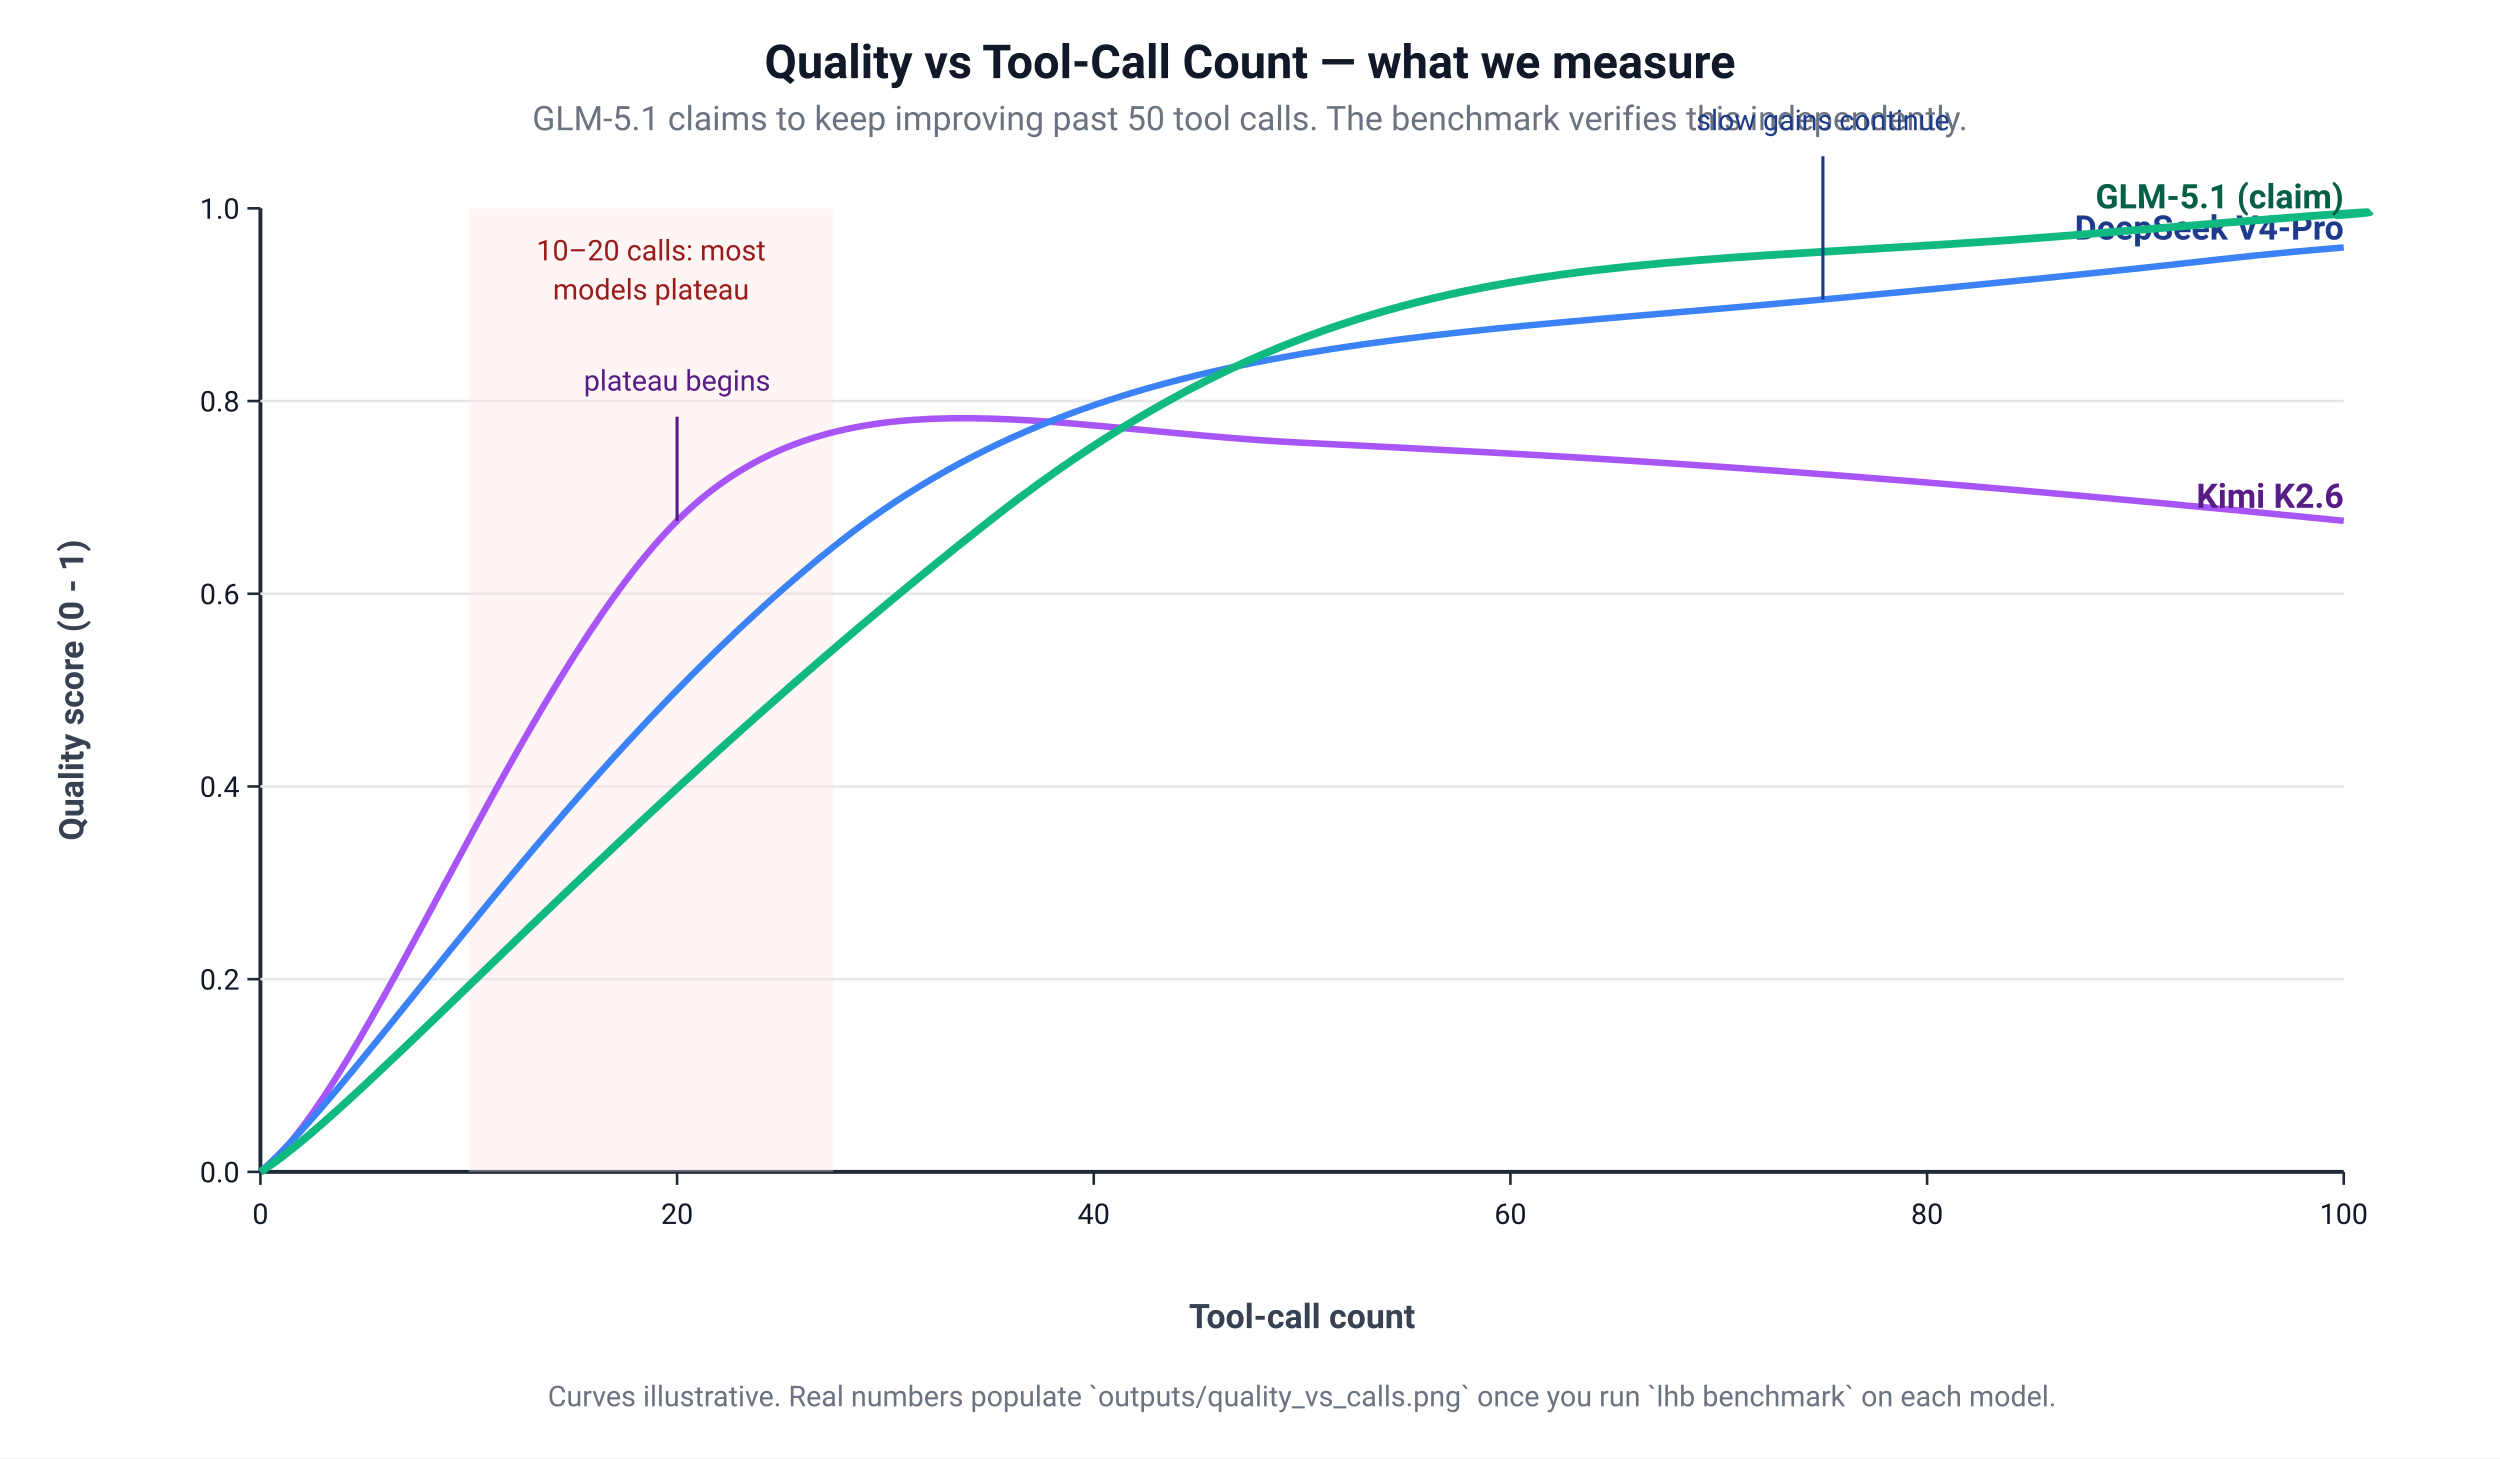
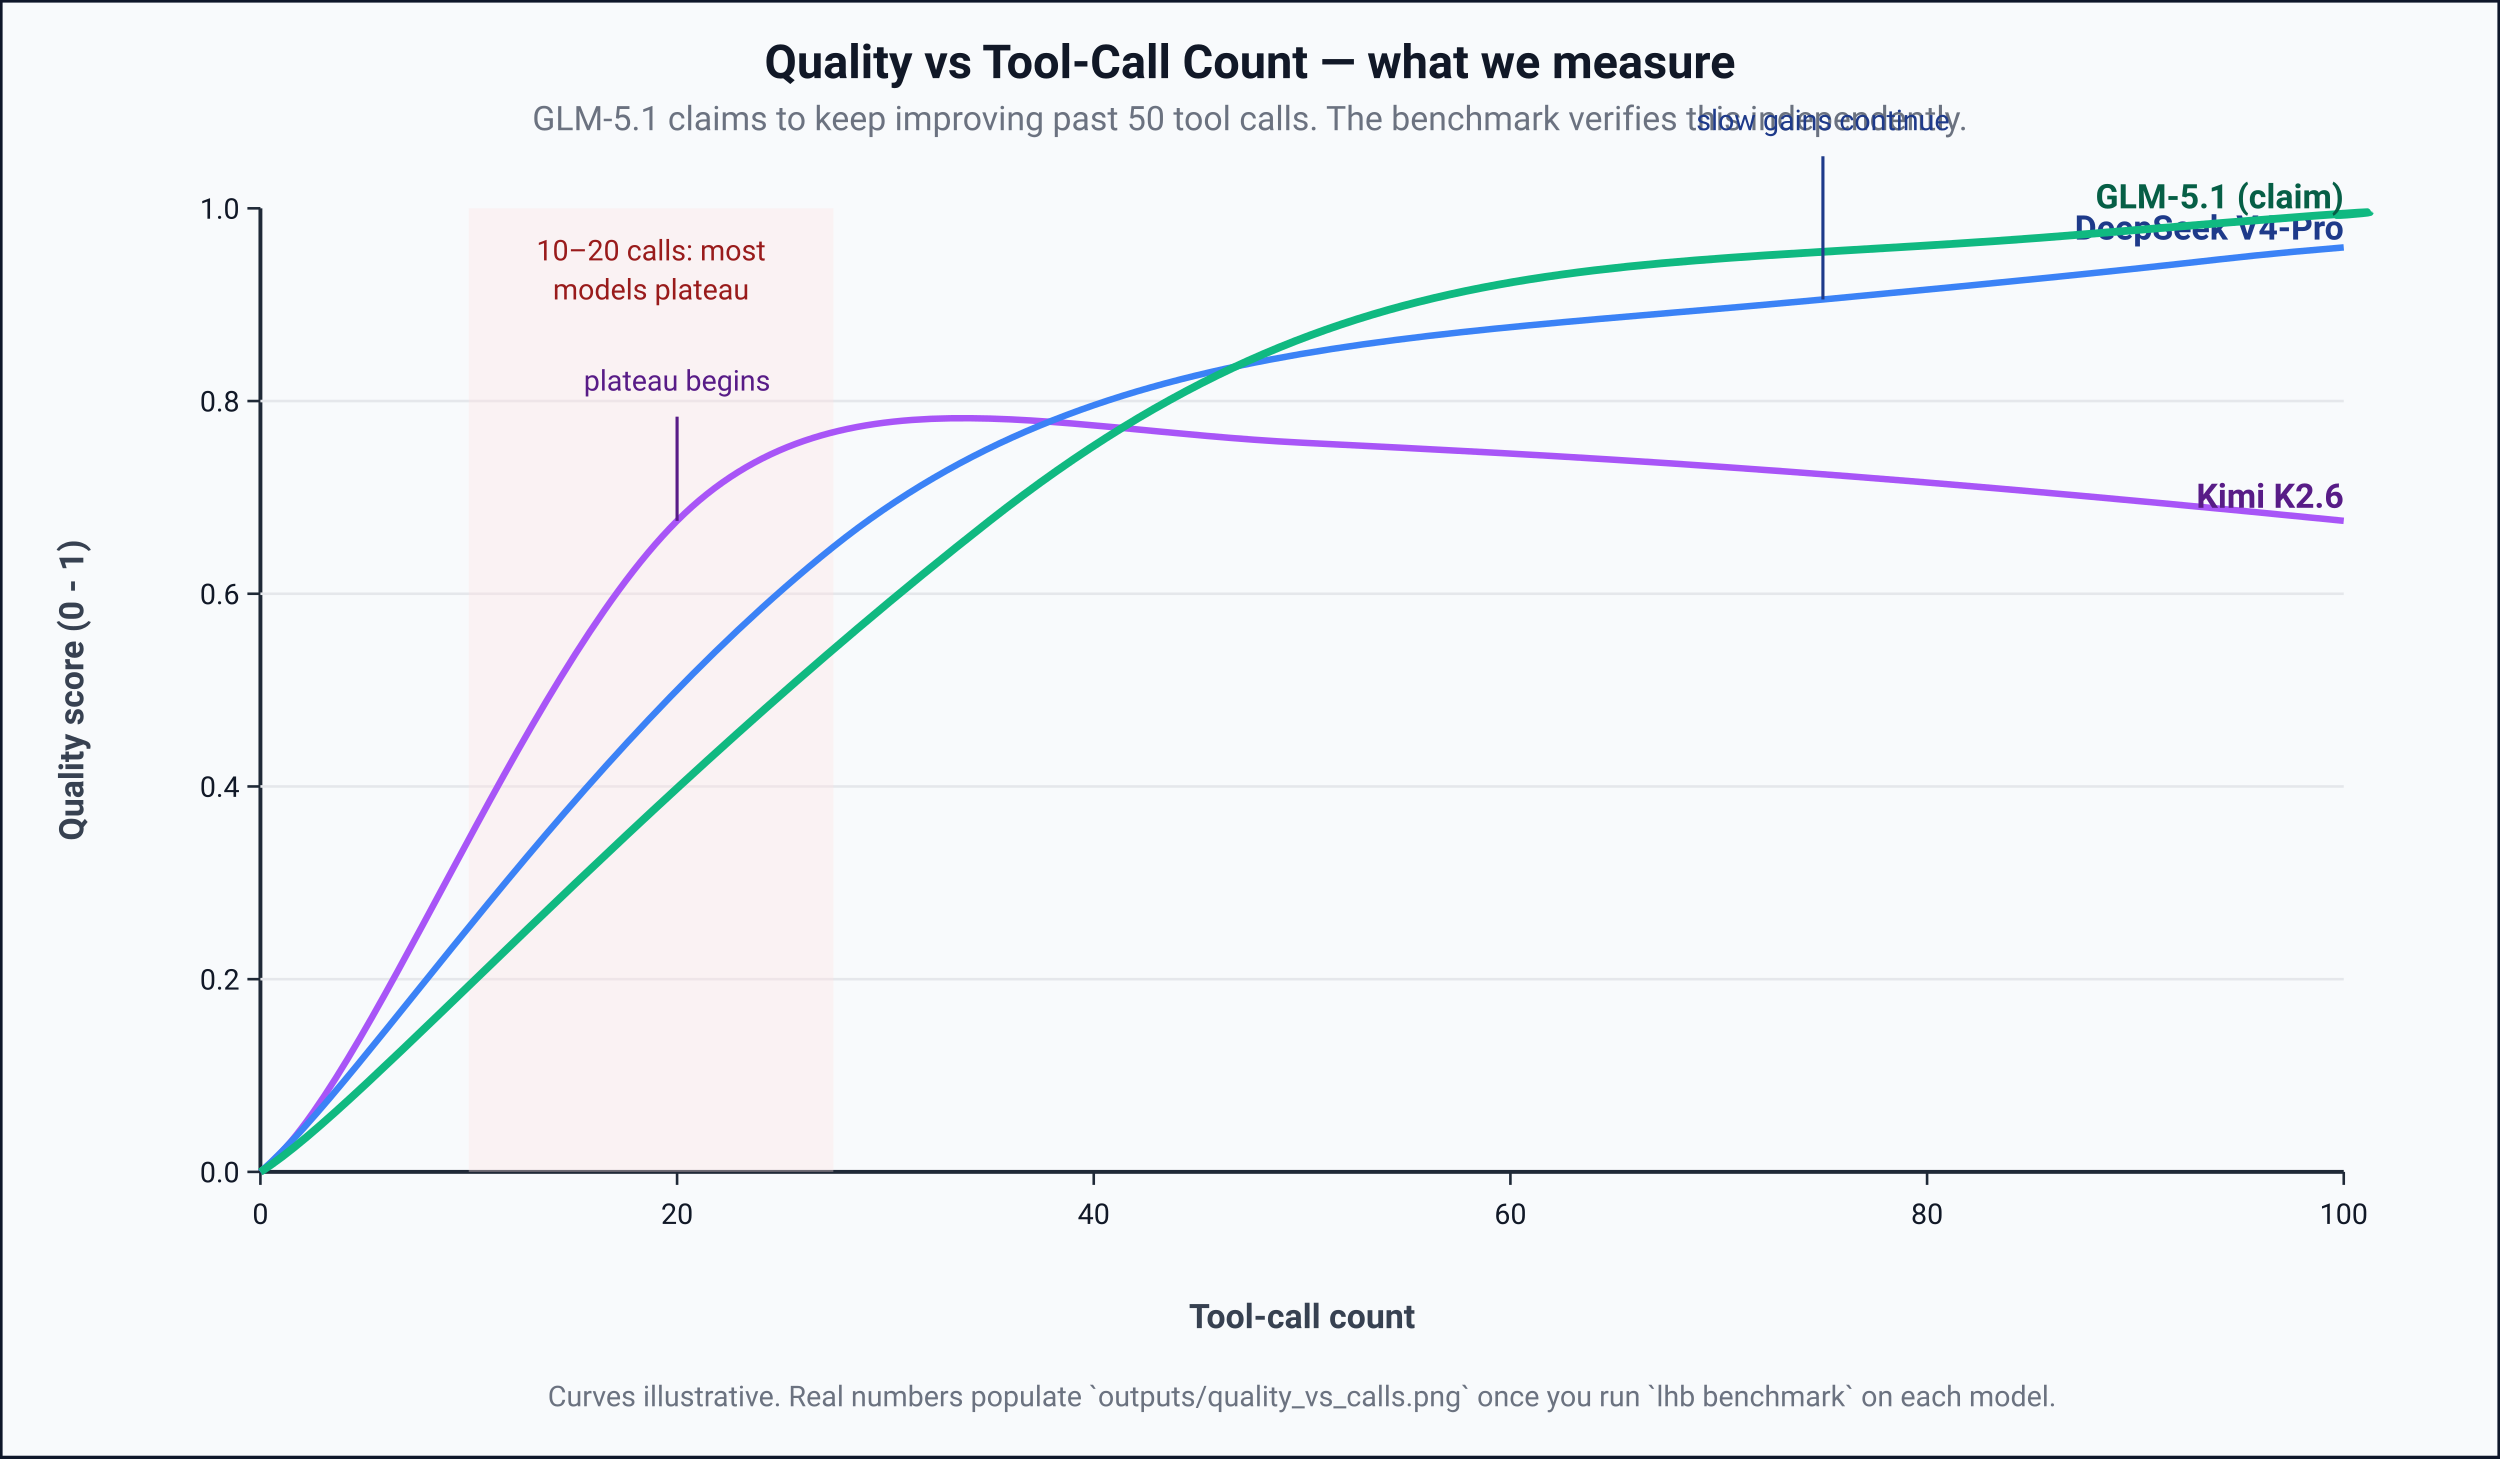
- <svg xmlns="http://www.w3.org/2000/svg" viewBox="0 0 960 560" width="960" height="560" style="background:#ffffff" fill="#111827" font-family="-apple-system, system-ui, Segoe UI, Roboto, sans-serif" font-size="13">
-   <rect data-bg="true" x="0" y="0" width="960" height="560" fill="#ffffff" />
+ <svg xmlns="http://www.w3.org/2000/svg" viewBox="0 0 960 560" font-family="-apple-system, system-ui, Segoe UI, Roboto, sans-serif" font-size="13" width="960" height="560" fill="#0f172a">
+   <rect data-bg="true" x="0" y="0" width="960" height="560" fill="#f8fafc" stroke="#0f172a" stroke-width="2" />
  <text x="480" y="30" text-anchor="middle" font-weight="700" font-size="18" fill="#111827">Quality vs Tool-Call Count — what we measure</text>
  <text x="480" y="50" text-anchor="middle" fill="#6b7280">GLM-5.1 claims to keep improving past 50 tool calls. The benchmark verifies this independently.</text>
  <g stroke="#1f2937" stroke-width="1.5">
    <line x1="100" y1="450" x2="900" y2="450" />
    <line x1="100" y1="80" x2="100" y2="450" />
  </g>
  <text x="32" y="265" text-anchor="middle" font-weight="600" fill="#374151" transform="rotate(-90 32 265)">Quality score (0 - 1)</text>
  <text x="500" y="510" text-anchor="middle" font-weight="600" fill="#374151">Tool-call count</text>
  <g font-size="11" fill="#6b7280" text-anchor="end">
    <line x1="95" y1="450" x2="100" y2="450" stroke="#1f2937" />
    <text fill="#111827" x="92" y="454">0.0</text>
    <line x1="95" y1="376" x2="100" y2="376" stroke="#1f2937" />
    <text fill="#111827" x="92" y="380">0.2</text>
    <line x1="95" y1="302" x2="100" y2="302" stroke="#1f2937" />
    <text fill="#111827" x="92" y="306">0.4</text>
    <line x1="95" y1="228" x2="100" y2="228" stroke="#1f2937" />
    <text fill="#111827" x="92" y="232">0.6</text>
    <line x1="95" y1="154" x2="100" y2="154" stroke="#1f2937" />
    <text fill="#111827" x="92" y="158">0.8</text>
    <line x1="95" y1="80" x2="100" y2="80" stroke="#1f2937" />
    <text fill="#111827" x="92" y="84">1.0</text>
  </g>
  <g font-size="11" fill="#6b7280" text-anchor="middle">
    <line x1="100" y1="450" x2="100" y2="455" stroke="#1f2937" />
    <text fill="#111827" x="100" y="470">0</text>
    <line x1="260" y1="450" x2="260" y2="455" stroke="#1f2937" />
    <text fill="#111827" x="260" y="470">20</text>
    <line x1="420" y1="450" x2="420" y2="455" stroke="#1f2937" />
    <text fill="#111827" x="420" y="470">40</text>
    <line x1="580" y1="450" x2="580" y2="455" stroke="#1f2937" />
    <text fill="#111827" x="580" y="470">60</text>
    <line x1="740" y1="450" x2="740" y2="455" stroke="#1f2937" />
    <text fill="#111827" x="740" y="470">80</text>
    <line x1="900" y1="450" x2="900" y2="455" stroke="#1f2937" />
    <text fill="#111827" x="900" y="470">100</text>
  </g>
  <g stroke="#e5e7eb" stroke-width="1">
    <line x1="100" y1="376" x2="900" y2="376" />
    <line x1="100" y1="302" x2="900" y2="302" />
    <line x1="100" y1="228" x2="900" y2="228" />
    <line x1="100" y1="154" x2="900" y2="154" />
  </g>
  <rect x="180" y="80" width="140" height="370" fill="#fee2e2" opacity="0.35" />
  <text x="250" y="100" text-anchor="middle" font-size="11" fill="#991b1b">10–20 calls: most</text>
  <text x="250" y="115" text-anchor="middle" font-size="11" fill="#991b1b">models plateau</text>
  <path d="M100,450 C140,420 200,260 260,200 S400,165 500,170 S700,180 900,200" fill="none" stroke="#a855f7" stroke-width="2.5" />
  <text x="900" y="195" text-anchor="end" font-weight="700" fill="#581c87">Kimi K2.6</text>
  <path d="M100,450 C140,415 220,290 320,210 S540,130 700,115 S840,100 900,95" fill="none" stroke="#3b82f6" stroke-width="2.5" />
  <text x="900" y="92" text-anchor="end" font-weight="700" fill="#1e3a8a">DeepSeek V4-Pro</text>
  <path d="M100,450 C140,425 240,310 380,200 S620,105 800,90 S880,85 900,82" fill="none" stroke="#10b981" stroke-width="3" />
  <text x="900" y="80" text-anchor="end" font-weight="700" fill="#065f46">GLM-5.1 (claim)</text>
  <line x1="260" y1="200" x2="260" y2="160" stroke="#581c87" stroke-width="1.2" />
  <text x="260" y="150" text-anchor="middle" font-size="11" fill="#581c87">plateau begins</text>
  <line x1="700" y1="115" x2="700" y2="60" stroke="#1e3a8a" stroke-width="1.2" />
  <text x="700" y="50" text-anchor="middle" font-size="11" fill="#1e3a8a">slow gains continue</text>
  <text x="500" y="540" text-anchor="middle" fill="#6b7280" font-size="11">Curves illustrative. Real numbers populate `outputs/quality_vs_calls.png` once you run `lhb benchmark` on each model.</text>
</svg>
